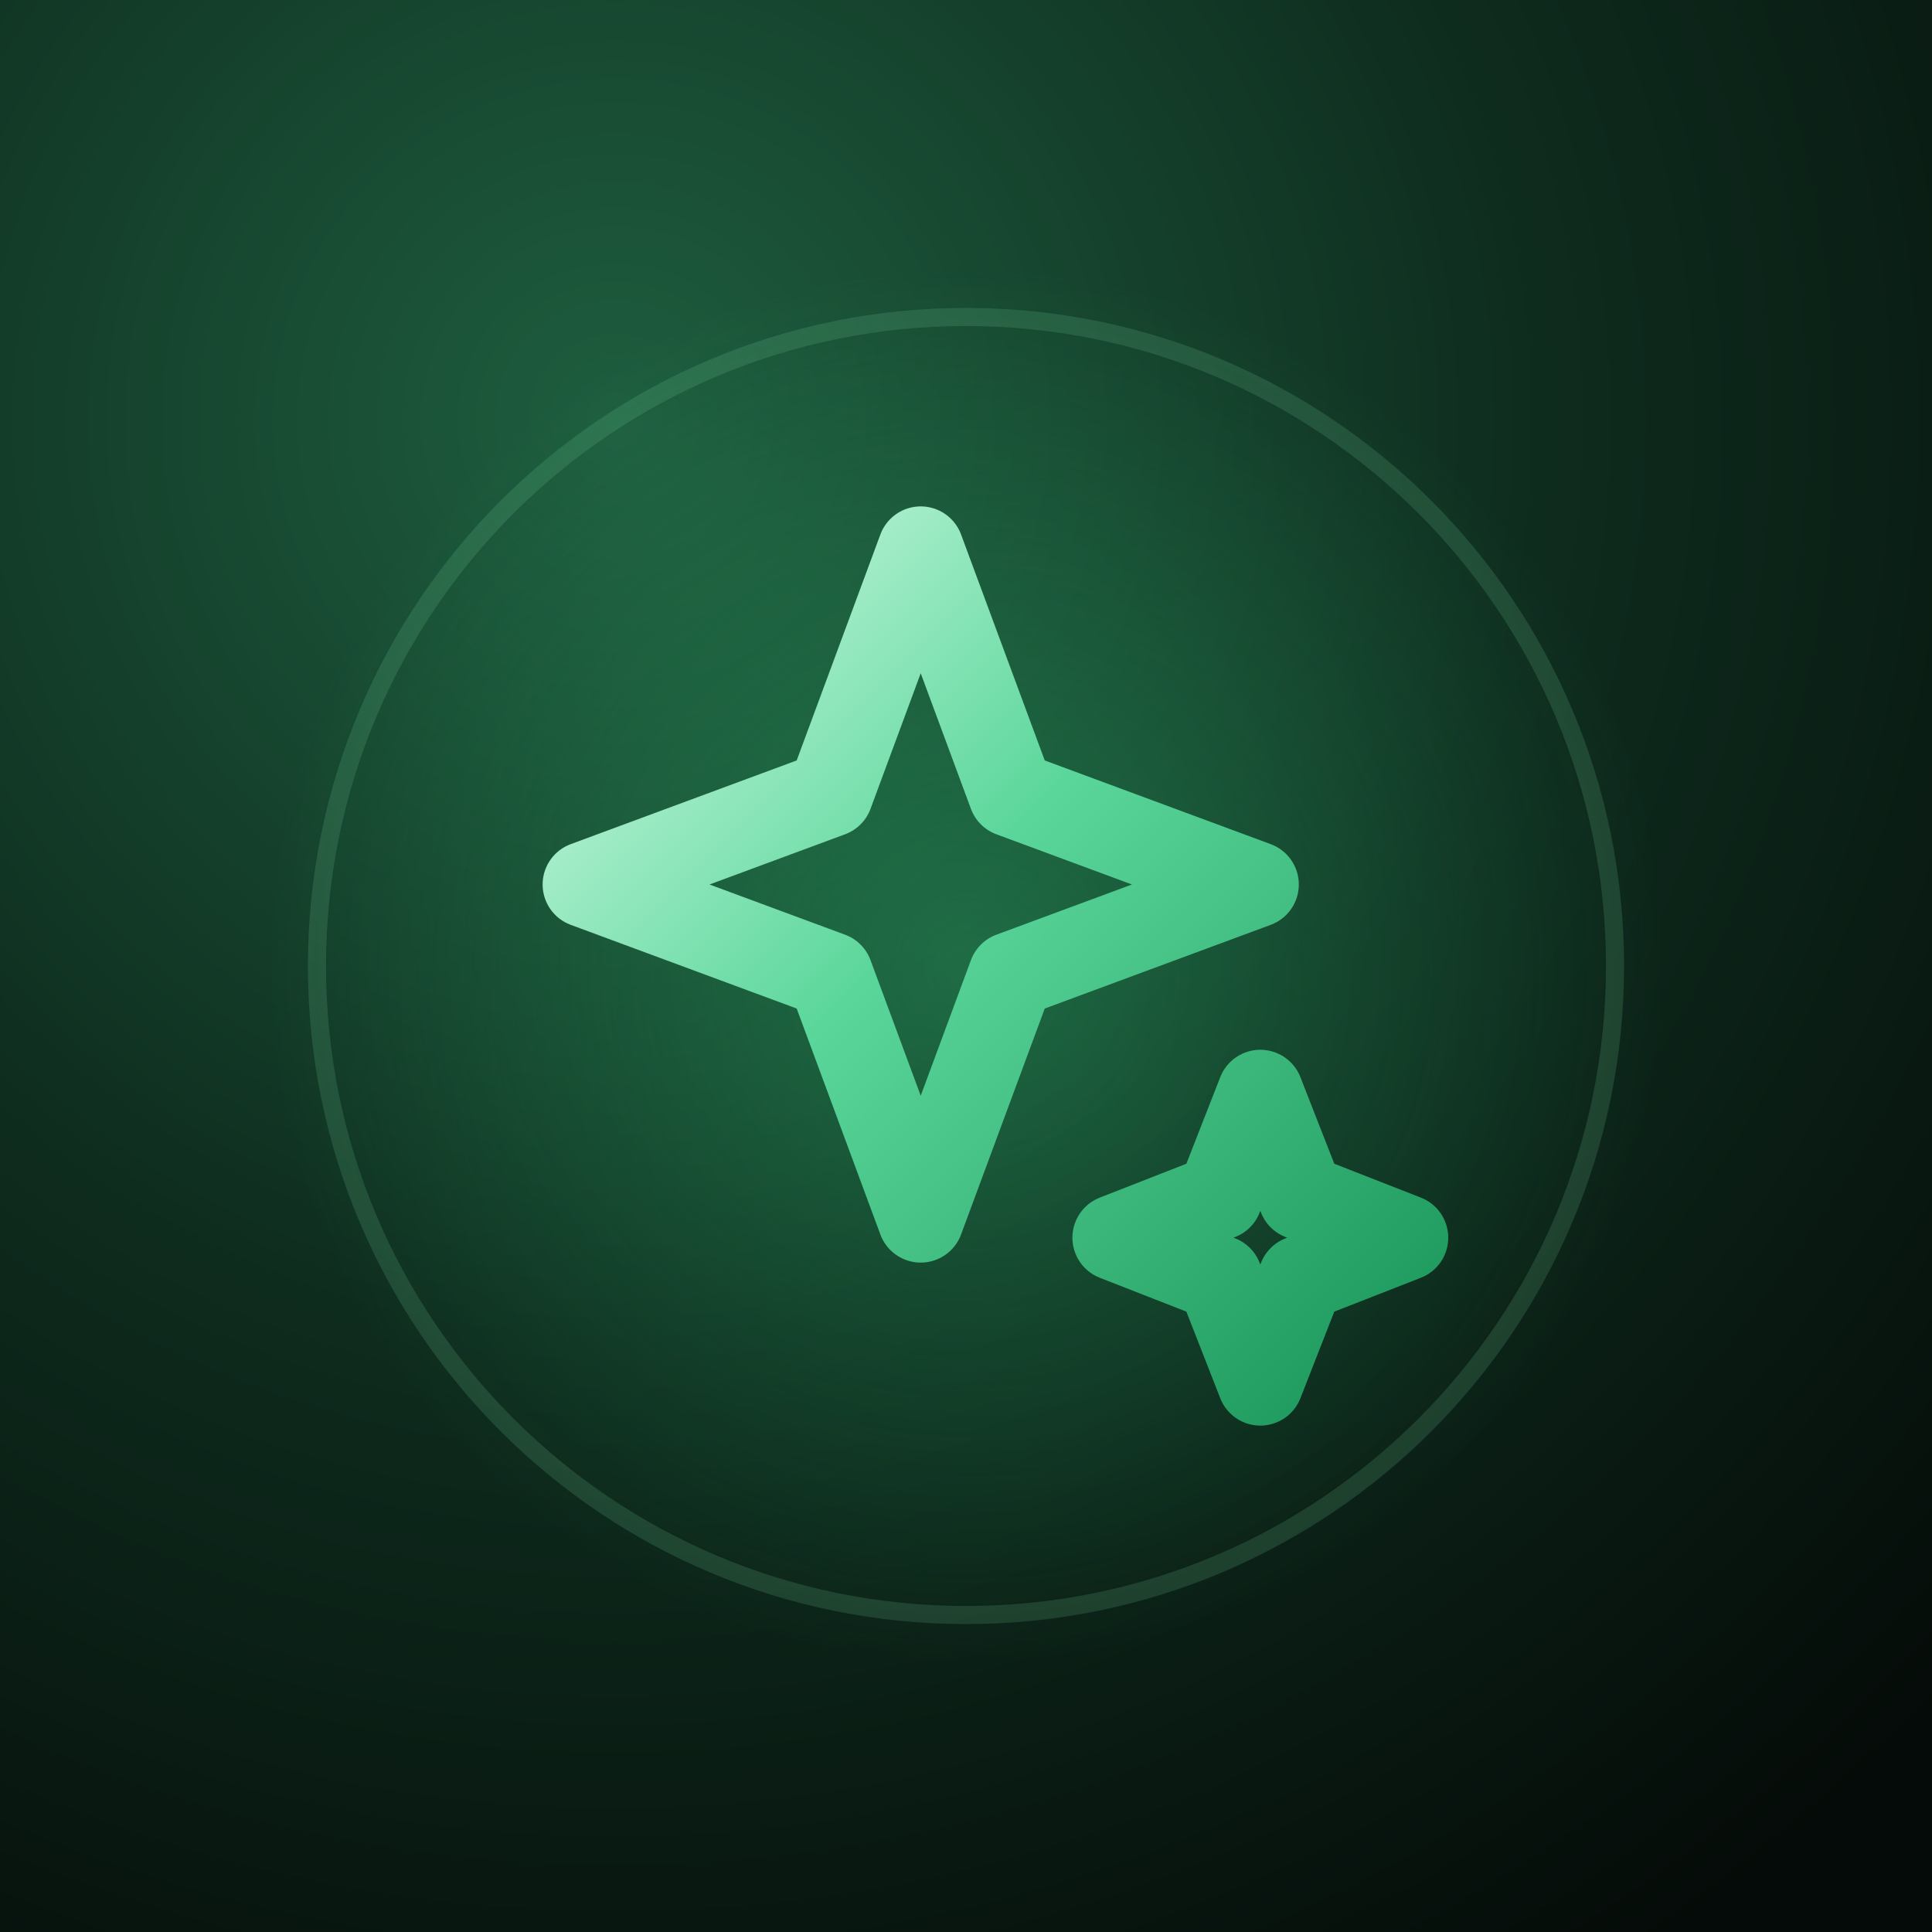
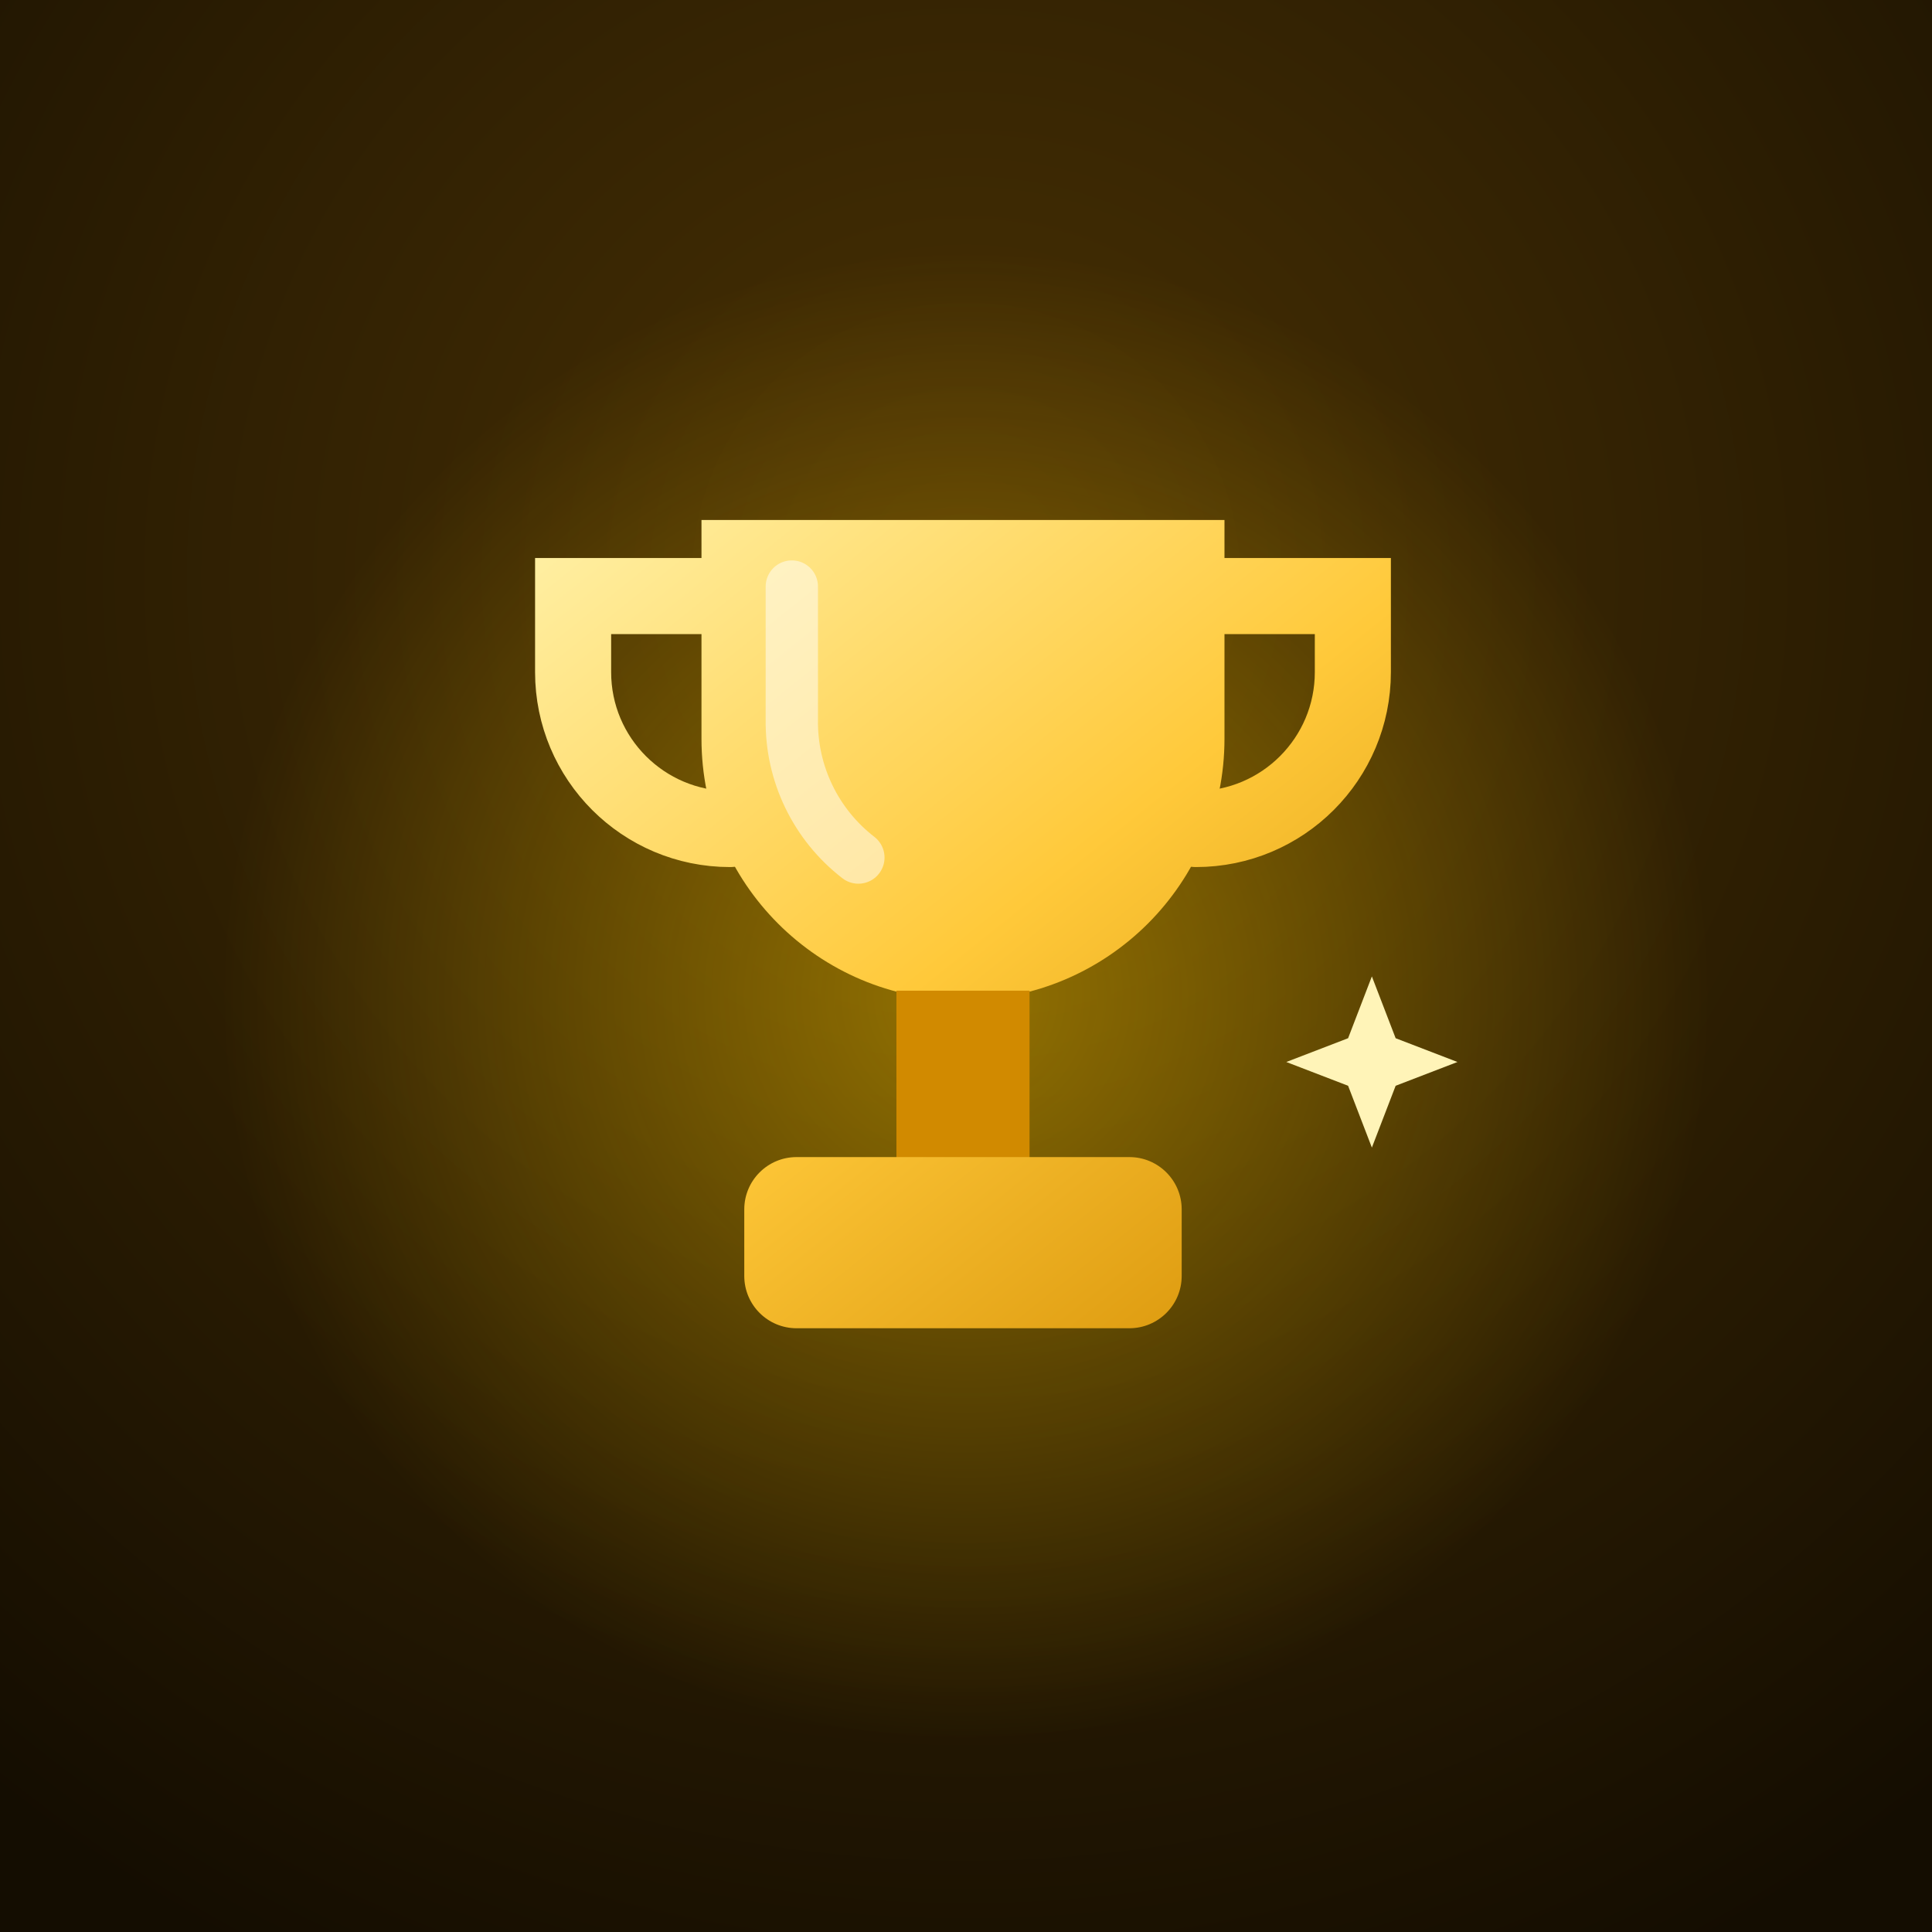
<svg xmlns="http://www.w3.org/2000/svg" viewBox="0 0 128 128">
  <defs>
-     <radialGradient id="bg" cx="32%" cy="22%" r="95%">
-       <stop offset="0" stop-color="#1e5e3f" />
-       <stop offset=".5" stop-color="#0e2c1e" />
-       <stop offset="1" stop-color="#050b08" />
+     <radialGradient id="bg" cx="50%" cy="30%" r="80%">
+       <stop offset="0" stop-color="#4a3204" />
+       <stop offset="1" stop-color="#140d01" />
    </radialGradient>
-     <linearGradient id="ink" gradientUnits="userSpaceOnUse" x1="3" y1="3" x2="21" y2="21">
-       <stop offset="0" stop-color="#d4fbe6" />
-       <stop offset=".45" stop-color="#5ad69a" />
-       <stop offset="1" stop-color="#1f9a5e" />
+     <radialGradient id="glow" cx="50%" cy="50%" r="50%">
+       <stop offset="0" stop-color="#ffcc00" stop-opacity=".45" />
+       <stop offset="1" stop-color="#ffcc00" stop-opacity="0" />
+     </radialGradient>
+     <linearGradient id="g" gradientUnits="userSpaceOnUse" x1="4" y1="2" x2="20" y2="22">
+       <stop offset="0" stop-color="#fff1a8" />
+       <stop offset=".5" stop-color="#ffc93a" />
+       <stop offset="1" stop-color="#d18a00" />
    </linearGradient>
-     <radialGradient id="glow" cx="50%" cy="50%" r="50%">
-       <stop offset="0" stop-color="#34c77b" stop-opacity=".35" />
-       <stop offset="1" stop-color="#34c77b" stop-opacity="0" />
-     </radialGradient>
  </defs>
  <rect width="128" height="128" fill="url(#bg)" />
-   <circle cx="64" cy="64" r="46" fill="url(#glow)" />
-   <circle cx="64" cy="64" r="43" fill="none" stroke="#7edca8" stroke-opacity=".16" stroke-width="1.2" />
-   <g transform="translate(28 28) scale(3)" fill="none" stroke="url(#ink)" stroke-width="1.9" stroke-linecap="round" stroke-linejoin="round">
-     <path d="M11 2.8l2 5.4 5.4 2-5.4 2-2 5.4-2-5.4-5.4-2 5.4-2z" />
-     <path d="M18.5 14.8l.9 2.3 2.3.9-2.3.9-.9 2.3-.9-2.3-2.3-.9 2.3-.9z" />
+   <circle cx="64" cy="66" r="50" fill="url(#glow)" />
+   <g transform="translate(26 25) scale(3.15)">
+     <path d="M6.5 3h11v4.6a5.5 5.5 0 0 1-11 0z" fill="url(#g)" />
+     <path d="M6.5 4.6H3.8v1.6a3.3 3.3 0 0 0 3.3 3.3M17.5 4.6h2.7v1.6a3.3 3.3 0 0 1-3.3 3.3" stroke="url(#g)" stroke-width="1.6" fill="none" stroke-linecap="round" />
+     <path d="M10.6 12.9h2.8v3.6h-2.8z" fill="#d18a00" />
+     <rect x="7.4" y="16.4" width="9.2" height="3.6" rx="1.1" fill="url(#g)" />
+     <path d="M8.4 4.4v2.8a3.6 3.6 0 0 0 1.4 2.9" stroke="#fff" stroke-width="1.1" stroke-linecap="round" fill="none" opacity=".5" />
+     <path d="M20.6 12.6l.5 1.3 1.3.5-1.3.5-.5 1.3-.5-1.3-1.3-.5 1.3-.5z" fill="#fff4b8" />
  </g>
</svg>
